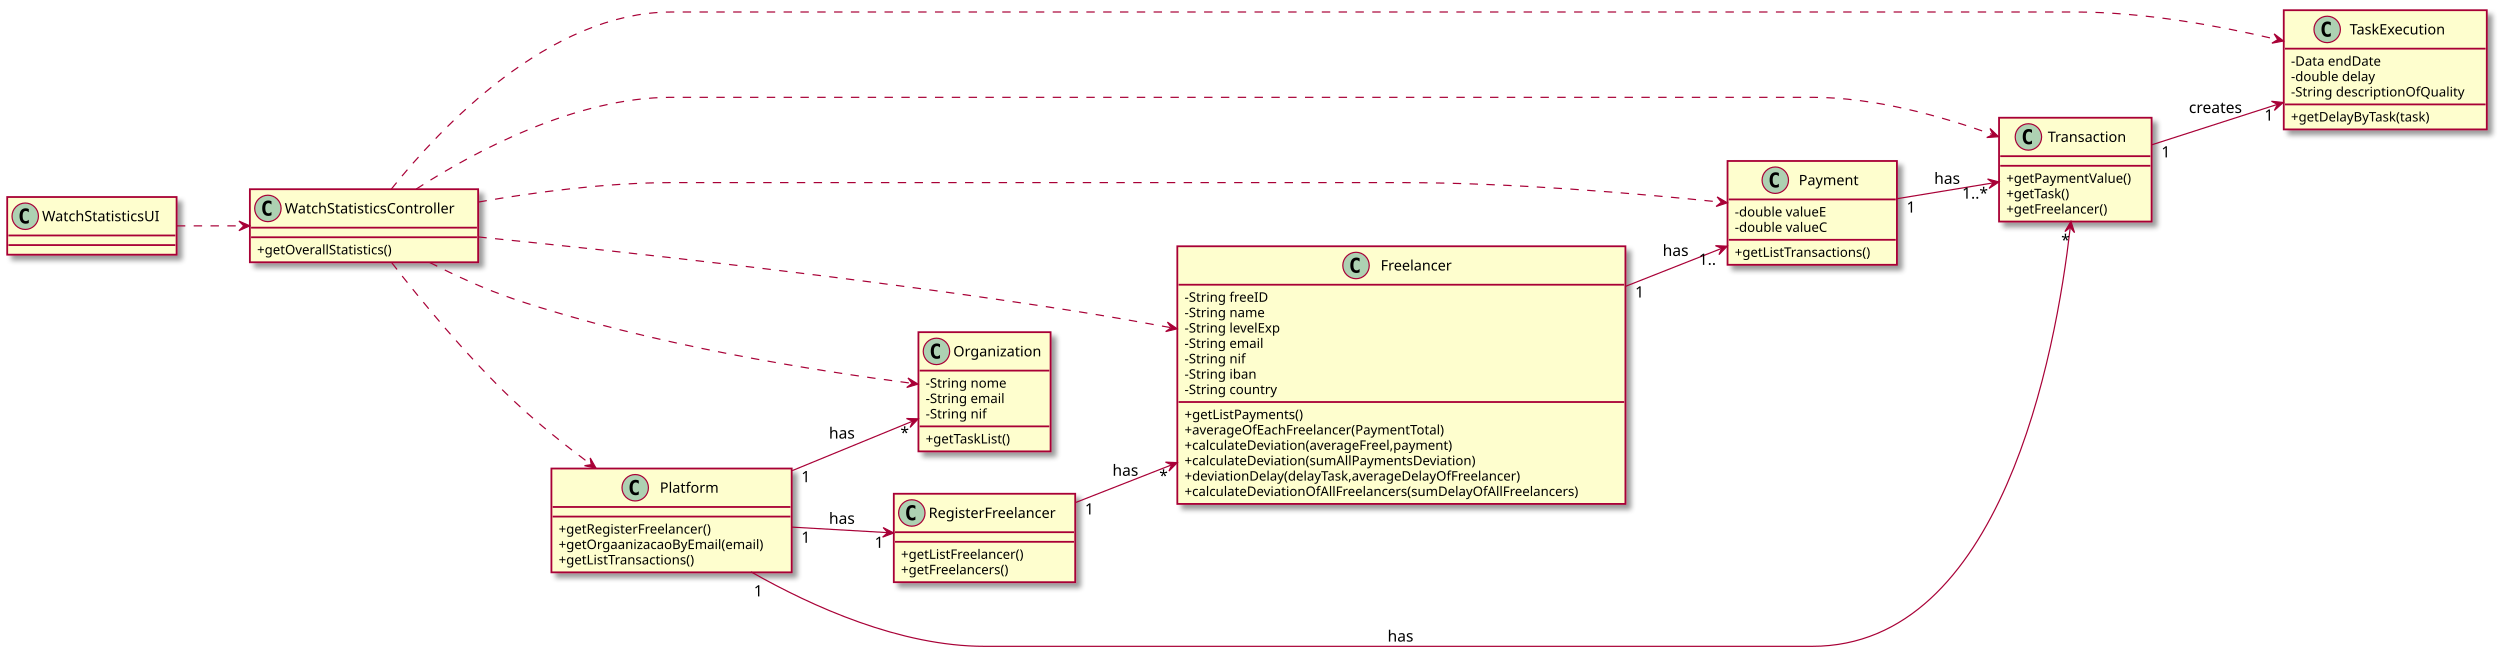
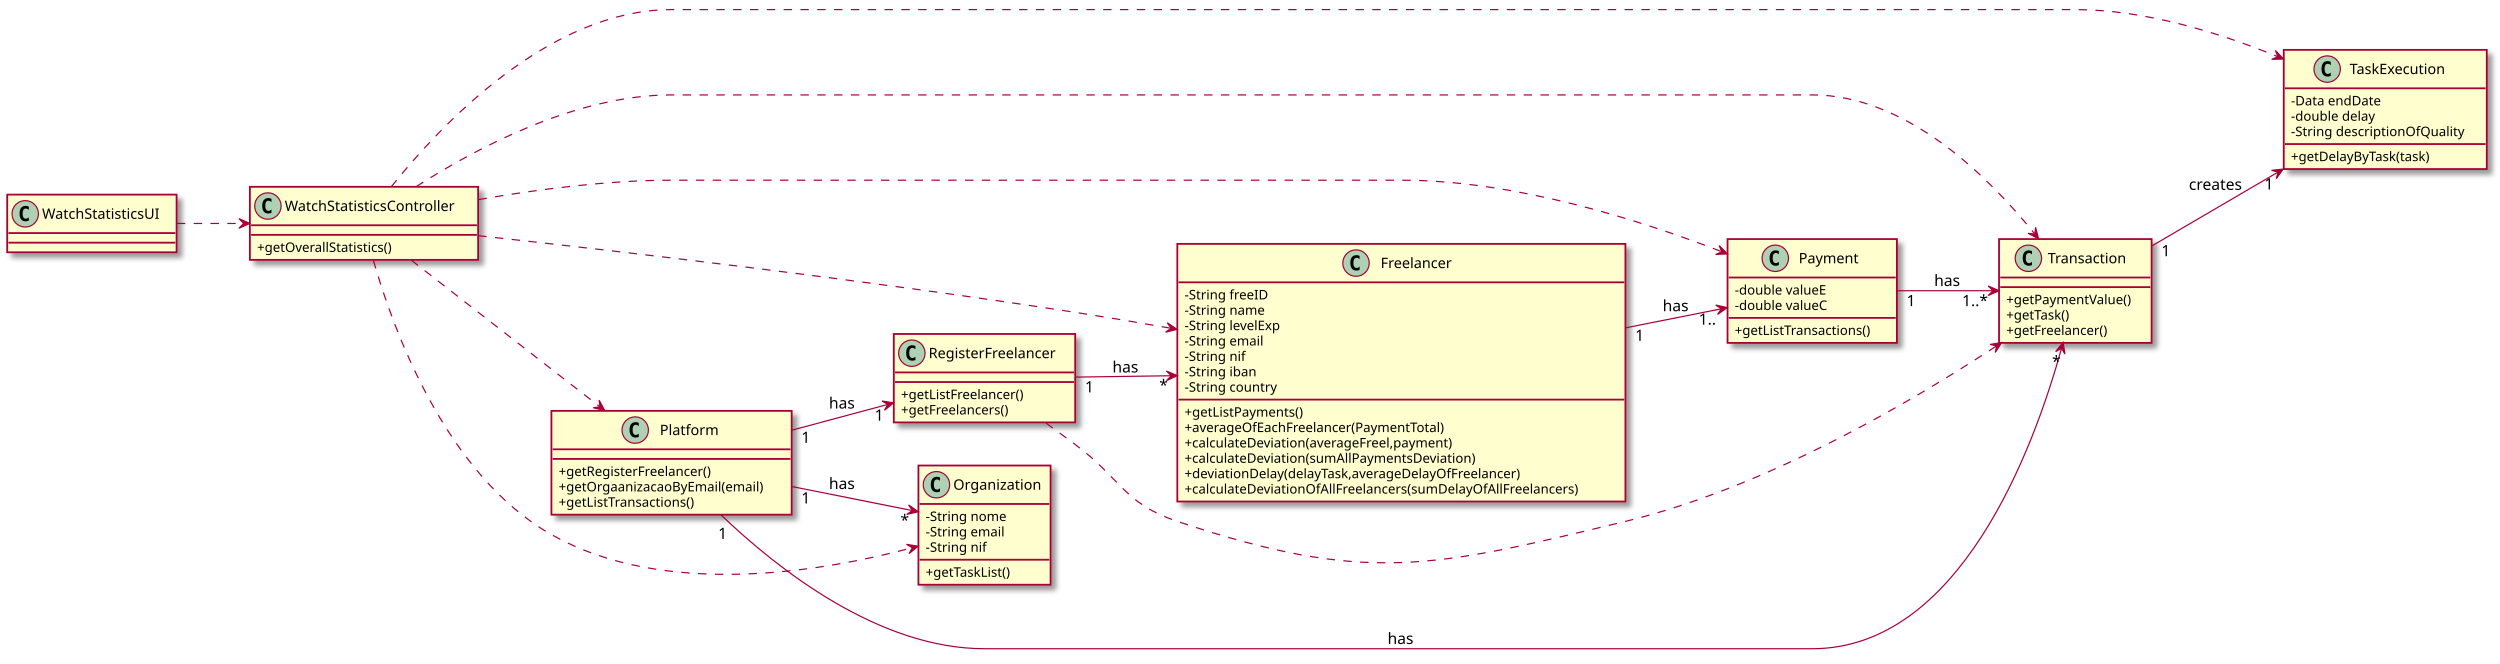
- <svg xmlns="http://www.w3.org/2000/svg" contentScriptType="application/ecmascript" contentStyleType="text/css" height="550px" preserveAspectRatio="none" style="width:2081px;height:550px;" version="1.1" viewBox="0 0 2081 550" width="2081px" zoomAndPan="magnify">
+ <svg xmlns="http://www.w3.org/2000/svg" contentScriptType="application/ecmascript" contentStyleType="text/css" height="552px" preserveAspectRatio="none" style="width:2081px;height:552px;" version="1.1" viewBox="0 0 2081 552" width="2081px" zoomAndPan="magnify">
  <defs>
-     <filter height="300%" id="fywsj1kyq74" width="300%" x="-1" y="-1">
+     <filter height="300%" id="fhm7ncg40ked8" width="300%" x="-1" y="-1">
      <feGaussianBlur result="blurOut" stdDeviation="2.0" />
      <feColorMatrix in="blurOut" result="blurOut2" type="matrix" values="0 0 0 0 0 0 0 0 0 0 0 0 0 0 0 0 0 0 .4 0" />
      <feOffset dx="4.0" dy="4.0" in="blurOut2" result="blurOut3" />
      <feBlend in="SourceGraphic" in2="blurOut3" mode="normal" />
    </filter>
  </defs>
  <g>
-     <rect fill="#FEFECE" filter="url(#fywsj1kyq74)" height="48" id="WatchStatisticsUI" style="stroke: #A80036; stroke-width: 1.5;" width="141" x="6" y="164" />
-     <ellipse cx="21" cy="180" fill="#ADD1B2" rx="11" ry="11" style="stroke: #A80036; stroke-width: 1.0;" />
-     <path d="M23.969,185.641 Q23.391,185.938 22.75,186.086 Q22.109,186.234 21.406,186.234 Q18.906,186.234 17.586,184.586 Q16.266,182.938 16.266,179.812 Q16.266,176.688 17.586,175.031 Q18.906,173.375 21.406,173.375 Q22.109,173.375 22.758,173.531 Q23.406,173.688 23.969,173.984 L23.969,176.703 Q23.344,176.125 22.75,175.852 Q22.156,175.578 21.531,175.578 Q20.188,175.578 19.5,176.648 Q18.812,177.719 18.812,179.812 Q18.812,181.906 19.5,182.977 Q20.188,184.047 21.531,184.047 Q22.156,184.047 22.75,183.773 Q23.344,183.5 23.969,182.922 L23.969,185.641 Z " />
-     <text fill="#000000" font-family="sans-serif" font-size="12" lengthAdjust="spacingAndGlyphs" textLength="109" x="35" y="184.154">WatchStatisticsUI</text>
-     <line style="stroke: #A80036; stroke-width: 1.5;" x1="7" x2="146" y1="196" y2="196" />
-     <line style="stroke: #A80036; stroke-width: 1.5;" x1="7" x2="146" y1="204" y2="204" />
-     <rect fill="#FEFECE" filter="url(#fywsj1kyq74)" height="60.805" id="WatchStatisticsController" style="stroke: #A80036; stroke-width: 1.5;" width="190" x="208" y="157.5" />
-     <ellipse cx="223" cy="173.5" fill="#ADD1B2" rx="11" ry="11" style="stroke: #A80036; stroke-width: 1.0;" />
-     <path d="M225.969,179.141 Q225.391,179.438 224.75,179.586 Q224.109,179.734 223.406,179.734 Q220.906,179.734 219.586,178.086 Q218.266,176.438 218.266,173.312 Q218.266,170.188 219.586,168.531 Q220.906,166.875 223.406,166.875 Q224.109,166.875 224.758,167.031 Q225.406,167.188 225.969,167.484 L225.969,170.203 Q225.344,169.625 224.75,169.352 Q224.156,169.078 223.531,169.078 Q222.188,169.078 221.5,170.148 Q220.812,171.219 220.812,173.312 Q220.812,175.406 221.5,176.477 Q222.188,177.547 223.531,177.547 Q224.156,177.547 224.75,177.273 Q225.344,177 225.969,176.422 L225.969,179.141 Z " />
-     <text fill="#000000" font-family="sans-serif" font-size="12" lengthAdjust="spacingAndGlyphs" textLength="158" x="237" y="177.654">WatchStatisticsController</text>
-     <line style="stroke: #A80036; stroke-width: 1.5;" x1="209" x2="397" y1="189.5" y2="189.5" />
-     <line style="stroke: #A80036; stroke-width: 1.5;" x1="209" x2="397" y1="197.5" y2="197.5" />
-     <text fill="#000000" font-family="sans-serif" font-size="11" lengthAdjust="spacingAndGlyphs" textLength="128" x="214" y="211.71">+getOverallStatistics()</text>
-     <rect fill="#FEFECE" filter="url(#fywsj1kyq74)" height="86.414" id="Platform" style="stroke: #A80036; stroke-width: 1.5;" width="200" x="459" y="390" />
-     <ellipse cx="528.75" cy="406" fill="#ADD1B2" rx="11" ry="11" style="stroke: #A80036; stroke-width: 1.0;" />
-     <path d="M531.719,411.641 Q531.141,411.938 530.5,412.086 Q529.859,412.234 529.156,412.234 Q526.656,412.234 525.336,410.586 Q524.016,408.938 524.016,405.812 Q524.016,402.688 525.336,401.031 Q526.656,399.375 529.156,399.375 Q529.859,399.375 530.508,399.531 Q531.156,399.688 531.719,399.984 L531.719,402.703 Q531.094,402.125 530.5,401.852 Q529.906,401.578 529.281,401.578 Q527.938,401.578 527.25,402.648 Q526.562,403.719 526.562,405.812 Q526.562,407.906 527.25,408.977 Q527.938,410.047 529.281,410.047 Q529.906,410.047 530.5,409.773 Q531.094,409.5 531.719,408.922 L531.719,411.641 Z " />
-     <text fill="#000000" font-family="sans-serif" font-size="12" lengthAdjust="spacingAndGlyphs" textLength="52" x="549.25" y="410.154">Platform</text>
-     <line style="stroke: #A80036; stroke-width: 1.5;" x1="460" x2="658" y1="422" y2="422" />
-     <line style="stroke: #A80036; stroke-width: 1.5;" x1="460" x2="658" y1="430" y2="430" />
-     <text fill="#000000" font-family="sans-serif" font-size="11" lengthAdjust="spacingAndGlyphs" textLength="142" x="465" y="444.21">+getRegisterFreelancer()</text>
-     <text fill="#000000" font-family="sans-serif" font-size="11" lengthAdjust="spacingAndGlyphs" textLength="188" x="465" y="457.015">+getOrgaanizacaoByEmail(email)</text>
-     <text fill="#000000" font-family="sans-serif" font-size="11" lengthAdjust="spacingAndGlyphs" textLength="129" x="465" y="469.82">+getListTransactions()</text>
-     <rect fill="#FEFECE" filter="url(#fywsj1kyq74)" height="73.609" id="RegisterFreelancer" style="stroke: #A80036; stroke-width: 1.5;" width="151" x="744" y="411" />
-     <ellipse cx="759" cy="427" fill="#ADD1B2" rx="11" ry="11" style="stroke: #A80036; stroke-width: 1.0;" />
-     <path d="M761.969,432.641 Q761.391,432.938 760.75,433.086 Q760.109,433.234 759.406,433.234 Q756.906,433.234 755.586,431.586 Q754.266,429.938 754.266,426.812 Q754.266,423.688 755.586,422.031 Q756.906,420.375 759.406,420.375 Q760.109,420.375 760.758,420.531 Q761.406,420.688 761.969,420.984 L761.969,423.703 Q761.344,423.125 760.75,422.852 Q760.156,422.578 759.531,422.578 Q758.188,422.578 757.5,423.648 Q756.812,424.719 756.812,426.812 Q756.812,428.906 757.5,429.977 Q758.188,431.047 759.531,431.047 Q760.156,431.047 760.75,430.773 Q761.344,430.5 761.969,429.922 L761.969,432.641 Z " />
-     <text fill="#000000" font-family="sans-serif" font-size="12" lengthAdjust="spacingAndGlyphs" textLength="119" x="773" y="431.154">RegisterFreelancer</text>
-     <line style="stroke: #A80036; stroke-width: 1.5;" x1="745" x2="894" y1="443" y2="443" />
-     <line style="stroke: #A80036; stroke-width: 1.5;" x1="745" x2="894" y1="451" y2="451" />
-     <text fill="#000000" font-family="sans-serif" font-size="11" lengthAdjust="spacingAndGlyphs" textLength="115" x="750" y="465.21">+getListFreelancer()</text>
-     <text fill="#000000" font-family="sans-serif" font-size="11" lengthAdjust="spacingAndGlyphs" textLength="102" x="750" y="478.015">+getFreelancers()</text>
-     <rect fill="#FEFECE" filter="url(#fywsj1kyq74)" height="86.414" id="Payment" style="stroke: #A80036; stroke-width: 1.5;" width="141" x="1438" y="134" />
-     <ellipse cx="1477.75" cy="150" fill="#ADD1B2" rx="11" ry="11" style="stroke: #A80036; stroke-width: 1.0;" />
-     <path d="M1480.719,155.641 Q1480.141,155.938 1479.5,156.086 Q1478.859,156.234 1478.156,156.234 Q1475.656,156.234 1474.336,154.586 Q1473.016,152.938 1473.016,149.812 Q1473.016,146.688 1474.336,145.031 Q1475.656,143.375 1478.156,143.375 Q1478.859,143.375 1479.508,143.531 Q1480.156,143.688 1480.719,143.984 L1480.719,146.703 Q1480.094,146.125 1479.5,145.852 Q1478.906,145.578 1478.281,145.578 Q1476.938,145.578 1476.25,146.648 Q1475.562,147.719 1475.562,149.812 Q1475.562,151.906 1476.25,152.977 Q1476.938,154.047 1478.281,154.047 Q1478.906,154.047 1479.5,153.773 Q1480.094,153.5 1480.719,152.922 L1480.719,155.641 Z " />
-     <text fill="#000000" font-family="sans-serif" font-size="12" lengthAdjust="spacingAndGlyphs" textLength="54" x="1497.25" y="154.154">Payment</text>
-     <line style="stroke: #A80036; stroke-width: 1.5;" x1="1439" x2="1578" y1="166" y2="166" />
-     <text fill="#000000" font-family="sans-serif" font-size="11" lengthAdjust="spacingAndGlyphs" textLength="83" x="1444" y="180.21">-double valueE</text>
-     <text fill="#000000" font-family="sans-serif" font-size="11" lengthAdjust="spacingAndGlyphs" textLength="84" x="1444" y="193.015">-double valueC</text>
-     <line style="stroke: #A80036; stroke-width: 1.5;" x1="1439" x2="1578" y1="199.609" y2="199.609" />
-     <text fill="#000000" font-family="sans-serif" font-size="11" lengthAdjust="spacingAndGlyphs" textLength="129" x="1444" y="213.82">+getListTransactions()</text>
-     <rect fill="#FEFECE" filter="url(#fywsj1kyq74)" height="214.461" id="Freelancer" style="stroke: #A80036; stroke-width: 1.5;" width="373" x="980" y="205" />
-     <ellipse cx="1128.75" cy="221" fill="#ADD1B2" rx="11" ry="11" style="stroke: #A80036; stroke-width: 1.0;" />
-     <path d="M1131.719,226.641 Q1131.141,226.938 1130.5,227.086 Q1129.859,227.234 1129.156,227.234 Q1126.656,227.234 1125.336,225.586 Q1124.016,223.938 1124.016,220.812 Q1124.016,217.688 1125.336,216.031 Q1126.656,214.375 1129.156,214.375 Q1129.859,214.375 1130.508,214.531 Q1131.156,214.688 1131.719,214.984 L1131.719,217.703 Q1131.094,217.125 1130.5,216.852 Q1129.906,216.578 1129.281,216.578 Q1127.938,216.578 1127.25,217.648 Q1126.562,218.719 1126.562,220.812 Q1126.562,222.906 1127.25,223.977 Q1127.938,225.047 1129.281,225.047 Q1129.906,225.047 1130.5,224.773 Q1131.094,224.5 1131.719,223.922 L1131.719,226.641 Z " />
-     <text fill="#000000" font-family="sans-serif" font-size="12" lengthAdjust="spacingAndGlyphs" textLength="67" x="1149.25" y="225.154">Freelancer</text>
-     <line style="stroke: #A80036; stroke-width: 1.5;" x1="981" x2="1352" y1="237" y2="237" />
-     <text fill="#000000" font-family="sans-serif" font-size="11" lengthAdjust="spacingAndGlyphs" textLength="76" x="986" y="251.21">-String freeID</text>
-     <text fill="#000000" font-family="sans-serif" font-size="11" lengthAdjust="spacingAndGlyphs" textLength="74" x="986" y="264.015">-String name</text>
-     <text fill="#000000" font-family="sans-serif" font-size="11" lengthAdjust="spacingAndGlyphs" textLength="88" x="986" y="276.82">-String levelExp</text>
-     <text fill="#000000" font-family="sans-serif" font-size="11" lengthAdjust="spacingAndGlyphs" textLength="73" x="986" y="289.625">-String email</text>
-     <text fill="#000000" font-family="sans-serif" font-size="11" lengthAdjust="spacingAndGlyphs" textLength="56" x="986" y="302.429">-String nif</text>
-     <text fill="#000000" font-family="sans-serif" font-size="11" lengthAdjust="spacingAndGlyphs" textLength="66" x="986" y="315.234">-String iban</text>
-     <text fill="#000000" font-family="sans-serif" font-size="11" lengthAdjust="spacingAndGlyphs" textLength="84" x="986" y="328.039">-String country</text>
-     <line style="stroke: #A80036; stroke-width: 1.5;" x1="981" x2="1352" y1="334.633" y2="334.633" />
-     <text fill="#000000" font-family="sans-serif" font-size="11" lengthAdjust="spacingAndGlyphs" textLength="111" x="986" y="348.843">+getListPayments()</text>
-     <text fill="#000000" font-family="sans-serif" font-size="11" lengthAdjust="spacingAndGlyphs" textLength="240" x="986" y="361.648">+averageOfEachFreelancer(PaymentTotal)</text>
-     <text fill="#000000" font-family="sans-serif" font-size="11" lengthAdjust="spacingAndGlyphs" textLength="246" x="986" y="374.453">+calculateDeviation(averageFreel,payment)</text>
-     <text fill="#000000" font-family="sans-serif" font-size="11" lengthAdjust="spacingAndGlyphs" textLength="265" x="986" y="387.257">+calculateDeviation(sumAllPaymentsDeviation)</text>
-     <text fill="#000000" font-family="sans-serif" font-size="11" lengthAdjust="spacingAndGlyphs" textLength="310" x="986" y="400.062">+deviationDelay(delayTask,averageDelayOfFreelancer)</text>
-     <text fill="#000000" font-family="sans-serif" font-size="11" lengthAdjust="spacingAndGlyphs" textLength="361" x="986" y="412.867">+calculateDeviationOfAllFreelancers(sumDelayOfAllFreelancers)</text>
-     <rect fill="#FEFECE" filter="url(#fywsj1kyq74)" height="99.219" id="TaskExecution" style="stroke: #A80036; stroke-width: 1.5;" width="169" x="1901" y="8.5" />
-     <ellipse cx="1937.15" cy="24.5" fill="#ADD1B2" rx="11" ry="11" style="stroke: #A80036; stroke-width: 1.0;" />
-     <path d="M1940.119,30.141 Q1939.541,30.438 1938.9,30.586 Q1938.259,30.734 1937.556,30.734 Q1935.056,30.734 1933.736,29.086 Q1932.416,27.438 1932.416,24.312 Q1932.416,21.188 1933.736,19.531 Q1935.056,17.875 1937.556,17.875 Q1938.259,17.875 1938.908,18.031 Q1939.556,18.188 1940.119,18.484 L1940.119,21.203 Q1939.494,20.625 1938.9,20.352 Q1938.306,20.078 1937.681,20.078 Q1936.338,20.078 1935.65,21.148 Q1934.963,22.219 1934.963,24.312 Q1934.963,26.406 1935.65,27.477 Q1936.338,28.547 1937.681,28.547 Q1938.306,28.547 1938.9,28.273 Q1939.494,28 1940.119,27.422 L1940.119,30.141 Z " />
-     <text fill="#000000" font-family="sans-serif" font-size="12" lengthAdjust="spacingAndGlyphs" textLength="90" x="1955.85" y="28.654">TaskExecution</text>
-     <line style="stroke: #A80036; stroke-width: 1.5;" x1="1902" x2="2069" y1="40.5" y2="40.5" />
-     <text fill="#000000" font-family="sans-serif" font-size="11" lengthAdjust="spacingAndGlyphs" textLength="81" x="1907" y="54.71">-Data endDate</text>
-     <text fill="#000000" font-family="sans-serif" font-size="11" lengthAdjust="spacingAndGlyphs" textLength="76" x="1907" y="67.515">-double delay</text>
-     <text fill="#000000" font-family="sans-serif" font-size="11" lengthAdjust="spacingAndGlyphs" textLength="157" x="1907" y="80.32">-String descriptionOfQuality</text>
-     <line style="stroke: #A80036; stroke-width: 1.5;" x1="1902" x2="2069" y1="86.914" y2="86.914" />
-     <text fill="#000000" font-family="sans-serif" font-size="11" lengthAdjust="spacingAndGlyphs" textLength="131" x="1907" y="101.124">+getDelayByTask(task)</text>
-     <rect fill="#FEFECE" filter="url(#fywsj1kyq74)" height="86.414" id="Transaction" style="stroke: #A80036; stroke-width: 1.5;" width="127" x="1664" y="98" />
-     <ellipse cx="1688.45" cy="114" fill="#ADD1B2" rx="11" ry="11" style="stroke: #A80036; stroke-width: 1.0;" />
-     <path d="M1691.419,119.641 Q1690.841,119.938 1690.2,120.086 Q1689.559,120.234 1688.856,120.234 Q1686.356,120.234 1685.036,118.586 Q1683.716,116.938 1683.716,113.812 Q1683.716,110.688 1685.036,109.031 Q1686.356,107.375 1688.856,107.375 Q1689.559,107.375 1690.208,107.531 Q1690.856,107.688 1691.419,107.984 L1691.419,110.703 Q1690.794,110.125 1690.2,109.852 Q1689.606,109.578 1688.981,109.578 Q1687.638,109.578 1686.95,110.648 Q1686.263,111.719 1686.263,113.812 Q1686.263,115.906 1686.95,116.977 Q1687.638,118.047 1688.981,118.047 Q1689.606,118.047 1690.2,117.773 Q1690.794,117.5 1691.419,116.922 L1691.419,119.641 Z " />
-     <text fill="#000000" font-family="sans-serif" font-size="12" lengthAdjust="spacingAndGlyphs" textLength="74" x="1704.55" y="118.154">Transaction</text>
-     <line style="stroke: #A80036; stroke-width: 1.5;" x1="1665" x2="1790" y1="130" y2="130" />
-     <line style="stroke: #A80036; stroke-width: 1.5;" x1="1665" x2="1790" y1="138" y2="138" />
-     <text fill="#000000" font-family="sans-serif" font-size="11" lengthAdjust="spacingAndGlyphs" textLength="115" x="1670" y="152.21">+getPaymentValue()</text>
-     <text fill="#000000" font-family="sans-serif" font-size="11" lengthAdjust="spacingAndGlyphs" textLength="62" x="1670" y="165.015">+getTask()</text>
-     <text fill="#000000" font-family="sans-serif" font-size="11" lengthAdjust="spacingAndGlyphs" textLength="95" x="1670" y="177.82">+getFreelancer()</text>
-     <rect fill="#FEFECE" filter="url(#fywsj1kyq74)" height="99.219" id="Organization" style="stroke: #A80036; stroke-width: 1.5;" width="110" x="764.5" y="276.5" />
-     <ellipse cx="779.5" cy="292.5" fill="#ADD1B2" rx="11" ry="11" style="stroke: #A80036; stroke-width: 1.0;" />
-     <path d="M782.469,298.141 Q781.891,298.438 781.25,298.586 Q780.609,298.734 779.906,298.734 Q777.406,298.734 776.086,297.086 Q774.766,295.438 774.766,292.312 Q774.766,289.188 776.086,287.531 Q777.406,285.875 779.906,285.875 Q780.609,285.875 781.258,286.031 Q781.906,286.188 782.469,286.484 L782.469,289.203 Q781.844,288.625 781.25,288.352 Q780.656,288.078 780.031,288.078 Q778.688,288.078 778,289.148 Q777.312,290.219 777.312,292.312 Q777.312,294.406 778,295.477 Q778.688,296.547 780.031,296.547 Q780.656,296.547 781.25,296.273 Q781.844,296 782.469,295.422 L782.469,298.141 Z " />
-     <text fill="#000000" font-family="sans-serif" font-size="12" lengthAdjust="spacingAndGlyphs" textLength="78" x="793.5" y="296.654">Organization</text>
-     <line style="stroke: #A80036; stroke-width: 1.5;" x1="765.5" x2="873.5" y1="308.5" y2="308.5" />
-     <text fill="#000000" font-family="sans-serif" font-size="11" lengthAdjust="spacingAndGlyphs" textLength="74" x="770.5" y="322.71">-String nome</text>
-     <text fill="#000000" font-family="sans-serif" font-size="11" lengthAdjust="spacingAndGlyphs" textLength="73" x="770.5" y="335.515">-String email</text>
-     <text fill="#000000" font-family="sans-serif" font-size="11" lengthAdjust="spacingAndGlyphs" textLength="56" x="770.5" y="348.32">-String nif</text>
-     <line style="stroke: #A80036; stroke-width: 1.5;" x1="765.5" x2="873.5" y1="354.914" y2="354.914" />
-     <text fill="#000000" font-family="sans-serif" font-size="11" lengthAdjust="spacingAndGlyphs" textLength="82" x="770.5" y="369.125">+getTaskList()</text>
-     <path d="M147.234,188 C164.794,188 183.949,188 202.63,188 " fill="none" id="WatchStatisticsUI-&gt;WatchStatisticsController" style="stroke: #A80036; stroke-width: 1.0; stroke-dasharray: 7.0,7.0;" />
-     <polygon fill="#A80036" points="207.885,188,198.885,184,202.885,188,198.885,192,207.885,188" style="stroke: #A80036; stroke-width: 1.0;" />
-     <path d="M326.147,218.761 C350.009,249.53 389.116,297.415 428,334 C447.659,352.497 470.697,370.854 491.925,386.645 " fill="none" id="WatchStatisticsController-&gt;Platform" style="stroke: #A80036; stroke-width: 1.0; stroke-dasharray: 7.0,7.0;" />
-     <polygon fill="#A80036" points="496.145,389.769,491.29,381.199,492.126,386.794,486.531,387.629,496.145,389.769" style="stroke: #A80036; stroke-width: 1.0;" />
-     <path d="M398.288,168.157 C446.271,159.812 505.478,152 559,152 C559,152 559,152 1166.5,152 C1258.175,152 1363.305,161.046 1432.533,168.255 " fill="none" id="WatchStatisticsController-&gt;Payment" style="stroke: #A80036; stroke-width: 1.0; stroke-dasharray: 7.0,7.0;" />
-     <polygon fill="#A80036" points="1437.87,168.814,1429.336,163.897,1432.897,168.293,1428.502,171.854,1437.87,168.814" style="stroke: #A80036; stroke-width: 1.0;" />
-     <path d="M346.47,157.338 C395.641,125.72 479.278,81 559,81 C559,81 559,81 1508.5,81 C1560.124,81 1616.239,96.7 1658.741,112.038 " fill="none" id="WatchStatisticsController-&gt;Transaction" style="stroke: #A80036; stroke-width: 1.0; stroke-dasharray: 7.0,7.0;" />
-     <polygon fill="#A80036" points="1663.593,113.809,1656.51,106.966,1658.896,112.095,1653.767,114.481,1663.593,113.809" style="stroke: #A80036; stroke-width: 1.0;" />
-     <path d="M398.137,197.236 C515.344,209.115 720.398,231.525 895,259 C920.904,263.076 948.109,267.824 974.881,272.773 " fill="none" id="WatchStatisticsController-&gt;Freelancer" style="stroke: #A80036; stroke-width: 1.0; stroke-dasharray: 7.0,7.0;" />
-     <polygon fill="#A80036" points="979.875,273.699,971.755,268.125,974.958,272.787,970.296,275.99,979.875,273.699" style="stroke: #A80036; stroke-width: 1.0;" />
-     <path d="M325.726,157.401 C366.392,106.508 456.961,10 559,10 C559,10 559,10 1727.5,10 C1784.101,10 1846.526,21.304 1895.793,32.941 " fill="none" id="WatchStatisticsController-&gt;TaskExecution" style="stroke: #A80036; stroke-width: 1.0; stroke-dasharray: 7.0,7.0;" />
-     <polygon fill="#A80036" points="1900.822,34.141,1892.996,28.161,1895.959,32.98,1891.14,35.943,1900.822,34.141" style="stroke: #A80036; stroke-width: 1.0;" />
-     <path d="M357.695,218.519 C379.101,229.435 404.194,241.002 428,249 C541.89,287.261 681.162,309.022 759.146,319.078 " fill="none" id="WatchStatisticsController-&gt;Organization" style="stroke: #A80036; stroke-width: 1.0; stroke-dasharray: 7.0,7.0;" />
-     <polygon fill="#A80036" points="764.193,319.724,755.773,314.614,759.234,319.089,754.758,322.55,764.193,319.724" style="stroke: #A80036; stroke-width: 1.0;" />
-     <path d="M659.343,438.778 C685.57,440.288 713.507,441.897 738.582,443.341 " fill="none" id="Platform-&gt;RegisterFreelancer" style="stroke: #A80036; stroke-width: 1.0;" />
-     <polygon fill="#A80036" points="743.888,443.646,735.133,439.135,738.896,443.358,734.672,447.122,743.888,443.646" style="stroke: #A80036; stroke-width: 1.0;" />
-     <text fill="#000000" font-family="sans-serif" font-size="13" lengthAdjust="spacingAndGlyphs" textLength="23" x="690" y="436.067">has</text>
-     <text fill="#000000" font-family="sans-serif" font-size="13" lengthAdjust="spacingAndGlyphs" textLength="8" x="667.006" y="451.81">1</text>
-     <text fill="#000000" font-family="sans-serif" font-size="13" lengthAdjust="spacingAndGlyphs" textLength="8" x="728.051" y="456.048">1</text>
-     <path d="M659.343,391.784 C693.22,377.869 729.949,362.783 759.679,350.572 " fill="none" id="Platform-&gt;Organization" style="stroke: #A80036; stroke-width: 1.0;" />
-     <polygon fill="#A80036" points="764.388,348.637,754.543,348.357,759.763,350.537,757.583,355.757,764.388,348.637" style="stroke: #A80036; stroke-width: 1.0;" />
-     <text fill="#000000" font-family="sans-serif" font-size="13" lengthAdjust="spacingAndGlyphs" textLength="23" x="690" y="365.067">has</text>
-     <text fill="#000000" font-family="sans-serif" font-size="13" lengthAdjust="spacingAndGlyphs" textLength="8" x="667.006" y="401.365">1</text>
-     <text fill="#000000" font-family="sans-serif" font-size="13" lengthAdjust="spacingAndGlyphs" textLength="7" x="749.513" y="364.748">*</text>
-     <path d="M625.168,476.01 C676.148,505.008 749.528,538 819.5,538 C819.5,538 819.5,538 1508.5,538 C1666.026,538 1711.097,295.396 1723.268,189.487 " fill="none" id="Platform-&gt;Transaction" style="stroke: #A80036; stroke-width: 1.0;" />
-     <polygon fill="#A80036" points="1723.857,184.242,1718.878,192.739,1723.299,189.21,1726.828,193.632,1723.857,184.242" style="stroke: #A80036; stroke-width: 1.0;" />
-     <text fill="#000000" font-family="sans-serif" font-size="13" lengthAdjust="spacingAndGlyphs" textLength="23" x="1155" y="534.067">has</text>
-     <text fill="#000000" font-family="sans-serif" font-size="13" lengthAdjust="spacingAndGlyphs" textLength="8" x="627.465" y="496.42">1</text>
-     <text fill="#000000" font-family="sans-serif" font-size="13" lengthAdjust="spacingAndGlyphs" textLength="7" x="1715.719" y="204.373">*</text>
-     <path d="M895.222,418.322 C919.163,408.939 946.792,398.111 975.062,387.03 " fill="none" id="RegisterFreelancer-&gt;Freelancer" style="stroke: #A80036; stroke-width: 1.0;" />
-     <polygon fill="#A80036" points="979.975,385.105,970.136,384.665,975.32,386.93,973.055,392.113,979.975,385.105" style="stroke: #A80036; stroke-width: 1.0;" />
-     <text fill="#000000" font-family="sans-serif" font-size="13" lengthAdjust="spacingAndGlyphs" textLength="23" x="926" y="396.067">has</text>
-     <text fill="#000000" font-family="sans-serif" font-size="13" lengthAdjust="spacingAndGlyphs" textLength="8" x="903.069" y="428.232">1</text>
-     <text fill="#000000" font-family="sans-serif" font-size="13" lengthAdjust="spacingAndGlyphs" textLength="7" x="964.958" y="400.565">*</text>
-     <path d="M1353.011,238.377 C1381.293,227.213 1409.004,216.275 1433.016,206.796 " fill="none" id="Freelancer-&gt;Payment" style="stroke: #A80036; stroke-width: 1.0;" />
-     <polygon fill="#A80036" points="1437.768,204.921,1427.928,204.505,1433.117,206.756,1430.865,211.946,1437.768,204.921" style="stroke: #A80036; stroke-width: 1.0;" />
-     <text fill="#000000" font-family="sans-serif" font-size="13" lengthAdjust="spacingAndGlyphs" textLength="23" x="1384" y="213.067">has</text>
-     <text fill="#000000" font-family="sans-serif" font-size="13" lengthAdjust="spacingAndGlyphs" textLength="8" x="1361.049" y="247.648">1</text>
-     <text fill="#000000" font-family="sans-serif" font-size="13" lengthAdjust="spacingAndGlyphs" textLength="16" x="1414.018" y="220.46">1..</text>
-     <path d="M1579.301,165.362 C1604.841,161.163 1633.605,156.435 1658.95,152.268 " fill="none" id="Payment-&gt;Transaction" style="stroke: #A80036; stroke-width: 1.0;" />
-     <polygon fill="#A80036" points="1663.971,151.443,1654.441,148.956,1659.037,152.254,1655.739,156.85,1663.971,151.443" style="stroke: #A80036; stroke-width: 1.0;" />
-     <text fill="#000000" font-family="sans-serif" font-size="13" lengthAdjust="spacingAndGlyphs" textLength="23" x="1610" y="153.067">has</text>
-     <text fill="#000000" font-family="sans-serif" font-size="13" lengthAdjust="spacingAndGlyphs" textLength="8" x="1587.014" y="176.987">1</text>
-     <text fill="#000000" font-family="sans-serif" font-size="13" lengthAdjust="spacingAndGlyphs" textLength="23" x="1633.234" y="165.346">1..*</text>
-     <path d="M1791.275,120.483 C1822.707,110.371 1861.15,98.004 1895.515,86.948 " fill="none" id="Transaction-&gt;TaskExecution" style="stroke: #A80036; stroke-width: 1.0;" />
-     <polygon fill="#A80036" points="1900.555,85.327,1890.762,84.276,1895.795,86.859,1893.213,91.892,1900.555,85.327" style="stroke: #A80036; stroke-width: 1.0;" />
-     <text fill="#000000" font-family="sans-serif" font-size="13" lengthAdjust="spacingAndGlyphs" textLength="48" x="1822" y="94.067">creates</text>
-     <text fill="#000000" font-family="sans-serif" font-size="13" lengthAdjust="spacingAndGlyphs" textLength="8" x="1799.112" y="131.029">1</text>
-     <text fill="#000000" font-family="sans-serif" font-size="13" lengthAdjust="spacingAndGlyphs" textLength="8" x="1884.911" y="100.383">1</text>
+     <rect fill="#FEFECE" filter="url(#fhm7ncg40ked8)" height="48" id="WatchStatisticsUI" style="stroke: #A80036; stroke-width: 1.5;" width="141" x="6" y="162" />
+     <ellipse cx="21" cy="178" fill="#ADD1B2" rx="11" ry="11" style="stroke: #A80036; stroke-width: 1.0;" />
+     <path d="M23.969,183.641 Q23.391,183.938 22.75,184.086 Q22.109,184.234 21.406,184.234 Q18.906,184.234 17.586,182.586 Q16.266,180.938 16.266,177.812 Q16.266,174.688 17.586,173.031 Q18.906,171.375 21.406,171.375 Q22.109,171.375 22.758,171.531 Q23.406,171.688 23.969,171.984 L23.969,174.703 Q23.344,174.125 22.75,173.852 Q22.156,173.578 21.531,173.578 Q20.188,173.578 19.5,174.648 Q18.812,175.719 18.812,177.812 Q18.812,179.906 19.5,180.977 Q20.188,182.047 21.531,182.047 Q22.156,182.047 22.75,181.773 Q23.344,181.5 23.969,180.922 L23.969,183.641 Z " />
+     <text fill="#000000" font-family="sans-serif" font-size="12" lengthAdjust="spacingAndGlyphs" textLength="109" x="35" y="182.154">WatchStatisticsUI</text>
+     <line style="stroke: #A80036; stroke-width: 1.5;" x1="7" x2="146" y1="194" y2="194" />
+     <line style="stroke: #A80036; stroke-width: 1.5;" x1="7" x2="146" y1="202" y2="202" />
+     <rect fill="#FEFECE" filter="url(#fhm7ncg40ked8)" height="60.805" id="WatchStatisticsController" style="stroke: #A80036; stroke-width: 1.5;" width="190" x="208" y="155.5" />
+     <ellipse cx="223" cy="171.5" fill="#ADD1B2" rx="11" ry="11" style="stroke: #A80036; stroke-width: 1.0;" />
+     <path d="M225.969,177.141 Q225.391,177.438 224.75,177.586 Q224.109,177.734 223.406,177.734 Q220.906,177.734 219.586,176.086 Q218.266,174.438 218.266,171.312 Q218.266,168.188 219.586,166.531 Q220.906,164.875 223.406,164.875 Q224.109,164.875 224.758,165.031 Q225.406,165.188 225.969,165.484 L225.969,168.203 Q225.344,167.625 224.75,167.352 Q224.156,167.078 223.531,167.078 Q222.188,167.078 221.5,168.148 Q220.812,169.219 220.812,171.312 Q220.812,173.406 221.5,174.477 Q222.188,175.547 223.531,175.547 Q224.156,175.547 224.75,175.273 Q225.344,175 225.969,174.422 L225.969,177.141 Z " />
+     <text fill="#000000" font-family="sans-serif" font-size="12" lengthAdjust="spacingAndGlyphs" textLength="158" x="237" y="175.654">WatchStatisticsController</text>
+     <line style="stroke: #A80036; stroke-width: 1.5;" x1="209" x2="397" y1="187.5" y2="187.5" />
+     <line style="stroke: #A80036; stroke-width: 1.5;" x1="209" x2="397" y1="195.5" y2="195.5" />
+     <text fill="#000000" font-family="sans-serif" font-size="11" lengthAdjust="spacingAndGlyphs" textLength="128" x="214" y="209.71">+getOverallStatistics()</text>
+     <rect fill="#FEFECE" filter="url(#fhm7ncg40ked8)" height="86.414" id="Platform" style="stroke: #A80036; stroke-width: 1.5;" width="200" x="459" y="342" />
+     <ellipse cx="528.75" cy="358" fill="#ADD1B2" rx="11" ry="11" style="stroke: #A80036; stroke-width: 1.0;" />
+     <path d="M531.719,363.641 Q531.141,363.938 530.5,364.086 Q529.859,364.234 529.156,364.234 Q526.656,364.234 525.336,362.586 Q524.016,360.938 524.016,357.812 Q524.016,354.688 525.336,353.031 Q526.656,351.375 529.156,351.375 Q529.859,351.375 530.508,351.531 Q531.156,351.688 531.719,351.984 L531.719,354.703 Q531.094,354.125 530.5,353.852 Q529.906,353.578 529.281,353.578 Q527.938,353.578 527.25,354.648 Q526.562,355.719 526.562,357.812 Q526.562,359.906 527.25,360.977 Q527.938,362.047 529.281,362.047 Q529.906,362.047 530.5,361.773 Q531.094,361.5 531.719,360.922 L531.719,363.641 Z " />
+     <text fill="#000000" font-family="sans-serif" font-size="12" lengthAdjust="spacingAndGlyphs" textLength="52" x="549.25" y="362.154">Platform</text>
+     <line style="stroke: #A80036; stroke-width: 1.5;" x1="460" x2="658" y1="374" y2="374" />
+     <line style="stroke: #A80036; stroke-width: 1.5;" x1="460" x2="658" y1="382" y2="382" />
+     <text fill="#000000" font-family="sans-serif" font-size="11" lengthAdjust="spacingAndGlyphs" textLength="142" x="465" y="396.21">+getRegisterFreelancer()</text>
+     <text fill="#000000" font-family="sans-serif" font-size="11" lengthAdjust="spacingAndGlyphs" textLength="188" x="465" y="409.015">+getOrgaanizacaoByEmail(email)</text>
+     <text fill="#000000" font-family="sans-serif" font-size="11" lengthAdjust="spacingAndGlyphs" textLength="129" x="465" y="421.82">+getListTransactions()</text>
+     <rect fill="#FEFECE" filter="url(#fhm7ncg40ked8)" height="73.609" id="RegisterFreelancer" style="stroke: #A80036; stroke-width: 1.5;" width="151" x="744" y="278" />
+     <ellipse cx="759" cy="294" fill="#ADD1B2" rx="11" ry="11" style="stroke: #A80036; stroke-width: 1.0;" />
+     <path d="M761.969,299.641 Q761.391,299.938 760.75,300.086 Q760.109,300.234 759.406,300.234 Q756.906,300.234 755.586,298.586 Q754.266,296.938 754.266,293.812 Q754.266,290.688 755.586,289.031 Q756.906,287.375 759.406,287.375 Q760.109,287.375 760.758,287.531 Q761.406,287.688 761.969,287.984 L761.969,290.703 Q761.344,290.125 760.75,289.852 Q760.156,289.578 759.531,289.578 Q758.188,289.578 757.5,290.648 Q756.812,291.719 756.812,293.812 Q756.812,295.906 757.5,296.977 Q758.188,298.047 759.531,298.047 Q760.156,298.047 760.75,297.773 Q761.344,297.5 761.969,296.922 L761.969,299.641 Z " />
+     <text fill="#000000" font-family="sans-serif" font-size="12" lengthAdjust="spacingAndGlyphs" textLength="119" x="773" y="298.154">RegisterFreelancer</text>
+     <line style="stroke: #A80036; stroke-width: 1.5;" x1="745" x2="894" y1="310" y2="310" />
+     <line style="stroke: #A80036; stroke-width: 1.5;" x1="745" x2="894" y1="318" y2="318" />
+     <text fill="#000000" font-family="sans-serif" font-size="11" lengthAdjust="spacingAndGlyphs" textLength="115" x="750" y="332.21">+getListFreelancer()</text>
+     <text fill="#000000" font-family="sans-serif" font-size="11" lengthAdjust="spacingAndGlyphs" textLength="102" x="750" y="345.015">+getFreelancers()</text>
+     <rect fill="#FEFECE" filter="url(#fhm7ncg40ked8)" height="86.414" id="Payment" style="stroke: #A80036; stroke-width: 1.5;" width="141" x="1438" y="199" />
+     <ellipse cx="1477.75" cy="215" fill="#ADD1B2" rx="11" ry="11" style="stroke: #A80036; stroke-width: 1.0;" />
+     <path d="M1480.719,220.641 Q1480.141,220.938 1479.5,221.086 Q1478.859,221.234 1478.156,221.234 Q1475.656,221.234 1474.336,219.586 Q1473.016,217.938 1473.016,214.812 Q1473.016,211.688 1474.336,210.031 Q1475.656,208.375 1478.156,208.375 Q1478.859,208.375 1479.508,208.531 Q1480.156,208.688 1480.719,208.984 L1480.719,211.703 Q1480.094,211.125 1479.5,210.852 Q1478.906,210.578 1478.281,210.578 Q1476.938,210.578 1476.25,211.648 Q1475.562,212.719 1475.562,214.812 Q1475.562,216.906 1476.25,217.977 Q1476.938,219.047 1478.281,219.047 Q1478.906,219.047 1479.5,218.773 Q1480.094,218.5 1480.719,217.922 L1480.719,220.641 Z " />
+     <text fill="#000000" font-family="sans-serif" font-size="12" lengthAdjust="spacingAndGlyphs" textLength="54" x="1497.25" y="219.154">Payment</text>
+     <line style="stroke: #A80036; stroke-width: 1.5;" x1="1439" x2="1578" y1="231" y2="231" />
+     <text fill="#000000" font-family="sans-serif" font-size="11" lengthAdjust="spacingAndGlyphs" textLength="83" x="1444" y="245.21">-double valueE</text>
+     <text fill="#000000" font-family="sans-serif" font-size="11" lengthAdjust="spacingAndGlyphs" textLength="84" x="1444" y="258.015">-double valueC</text>
+     <line style="stroke: #A80036; stroke-width: 1.5;" x1="1439" x2="1578" y1="264.609" y2="264.609" />
+     <text fill="#000000" font-family="sans-serif" font-size="11" lengthAdjust="spacingAndGlyphs" textLength="129" x="1444" y="278.82">+getListTransactions()</text>
+     <rect fill="#FEFECE" filter="url(#fhm7ncg40ked8)" height="214.461" id="Freelancer" style="stroke: #A80036; stroke-width: 1.5;" width="373" x="980" y="203" />
+     <ellipse cx="1128.75" cy="219" fill="#ADD1B2" rx="11" ry="11" style="stroke: #A80036; stroke-width: 1.0;" />
+     <path d="M1131.719,224.641 Q1131.141,224.938 1130.5,225.086 Q1129.859,225.234 1129.156,225.234 Q1126.656,225.234 1125.336,223.586 Q1124.016,221.938 1124.016,218.812 Q1124.016,215.688 1125.336,214.031 Q1126.656,212.375 1129.156,212.375 Q1129.859,212.375 1130.508,212.531 Q1131.156,212.688 1131.719,212.984 L1131.719,215.703 Q1131.094,215.125 1130.5,214.852 Q1129.906,214.578 1129.281,214.578 Q1127.938,214.578 1127.25,215.648 Q1126.562,216.719 1126.562,218.812 Q1126.562,220.906 1127.25,221.977 Q1127.938,223.047 1129.281,223.047 Q1129.906,223.047 1130.5,222.773 Q1131.094,222.5 1131.719,221.922 L1131.719,224.641 Z " />
+     <text fill="#000000" font-family="sans-serif" font-size="12" lengthAdjust="spacingAndGlyphs" textLength="67" x="1149.25" y="223.154">Freelancer</text>
+     <line style="stroke: #A80036; stroke-width: 1.5;" x1="981" x2="1352" y1="235" y2="235" />
+     <text fill="#000000" font-family="sans-serif" font-size="11" lengthAdjust="spacingAndGlyphs" textLength="76" x="986" y="249.21">-String freeID</text>
+     <text fill="#000000" font-family="sans-serif" font-size="11" lengthAdjust="spacingAndGlyphs" textLength="74" x="986" y="262.015">-String name</text>
+     <text fill="#000000" font-family="sans-serif" font-size="11" lengthAdjust="spacingAndGlyphs" textLength="88" x="986" y="274.82">-String levelExp</text>
+     <text fill="#000000" font-family="sans-serif" font-size="11" lengthAdjust="spacingAndGlyphs" textLength="73" x="986" y="287.625">-String email</text>
+     <text fill="#000000" font-family="sans-serif" font-size="11" lengthAdjust="spacingAndGlyphs" textLength="56" x="986" y="300.429">-String nif</text>
+     <text fill="#000000" font-family="sans-serif" font-size="11" lengthAdjust="spacingAndGlyphs" textLength="66" x="986" y="313.234">-String iban</text>
+     <text fill="#000000" font-family="sans-serif" font-size="11" lengthAdjust="spacingAndGlyphs" textLength="84" x="986" y="326.039">-String country</text>
+     <line style="stroke: #A80036; stroke-width: 1.5;" x1="981" x2="1352" y1="332.633" y2="332.633" />
+     <text fill="#000000" font-family="sans-serif" font-size="11" lengthAdjust="spacingAndGlyphs" textLength="111" x="986" y="346.843">+getListPayments()</text>
+     <text fill="#000000" font-family="sans-serif" font-size="11" lengthAdjust="spacingAndGlyphs" textLength="240" x="986" y="359.648">+averageOfEachFreelancer(PaymentTotal)</text>
+     <text fill="#000000" font-family="sans-serif" font-size="11" lengthAdjust="spacingAndGlyphs" textLength="246" x="986" y="372.453">+calculateDeviation(averageFreel,payment)</text>
+     <text fill="#000000" font-family="sans-serif" font-size="11" lengthAdjust="spacingAndGlyphs" textLength="265" x="986" y="385.257">+calculateDeviation(sumAllPaymentsDeviation)</text>
+     <text fill="#000000" font-family="sans-serif" font-size="11" lengthAdjust="spacingAndGlyphs" textLength="310" x="986" y="398.062">+deviationDelay(delayTask,averageDelayOfFreelancer)</text>
+     <text fill="#000000" font-family="sans-serif" font-size="11" lengthAdjust="spacingAndGlyphs" textLength="361" x="986" y="410.867">+calculateDeviationOfAllFreelancers(sumDelayOfAllFreelancers)</text>
+     <rect fill="#FEFECE" filter="url(#fhm7ncg40ked8)" height="99.219" id="TaskExecution" style="stroke: #A80036; stroke-width: 1.5;" width="169" x="1901" y="41.5" />
+     <ellipse cx="1937.15" cy="57.5" fill="#ADD1B2" rx="11" ry="11" style="stroke: #A80036; stroke-width: 1.0;" />
+     <path d="M1940.119,63.141 Q1939.541,63.438 1938.9,63.586 Q1938.259,63.734 1937.556,63.734 Q1935.056,63.734 1933.736,62.086 Q1932.416,60.438 1932.416,57.312 Q1932.416,54.188 1933.736,52.531 Q1935.056,50.875 1937.556,50.875 Q1938.259,50.875 1938.908,51.031 Q1939.556,51.188 1940.119,51.484 L1940.119,54.203 Q1939.494,53.625 1938.9,53.352 Q1938.306,53.078 1937.681,53.078 Q1936.338,53.078 1935.65,54.148 Q1934.963,55.219 1934.963,57.312 Q1934.963,59.406 1935.65,60.477 Q1936.338,61.547 1937.681,61.547 Q1938.306,61.547 1938.9,61.273 Q1939.494,61 1940.119,60.422 L1940.119,63.141 Z " />
+     <text fill="#000000" font-family="sans-serif" font-size="12" lengthAdjust="spacingAndGlyphs" textLength="90" x="1955.85" y="61.654">TaskExecution</text>
+     <line style="stroke: #A80036; stroke-width: 1.5;" x1="1902" x2="2069" y1="73.5" y2="73.5" />
+     <text fill="#000000" font-family="sans-serif" font-size="11" lengthAdjust="spacingAndGlyphs" textLength="81" x="1907" y="87.71">-Data endDate</text>
+     <text fill="#000000" font-family="sans-serif" font-size="11" lengthAdjust="spacingAndGlyphs" textLength="76" x="1907" y="100.515">-double delay</text>
+     <text fill="#000000" font-family="sans-serif" font-size="11" lengthAdjust="spacingAndGlyphs" textLength="157" x="1907" y="113.32">-String descriptionOfQuality</text>
+     <line style="stroke: #A80036; stroke-width: 1.5;" x1="1902" x2="2069" y1="119.914" y2="119.914" />
+     <text fill="#000000" font-family="sans-serif" font-size="11" lengthAdjust="spacingAndGlyphs" textLength="131" x="1907" y="134.125">+getDelayByTask(task)</text>
+     <rect fill="#FEFECE" filter="url(#fhm7ncg40ked8)" height="86.414" id="Transaction" style="stroke: #A80036; stroke-width: 1.5;" width="127" x="1664" y="199" />
+     <ellipse cx="1688.45" cy="215" fill="#ADD1B2" rx="11" ry="11" style="stroke: #A80036; stroke-width: 1.0;" />
+     <path d="M1691.419,220.641 Q1690.841,220.938 1690.2,221.086 Q1689.559,221.234 1688.856,221.234 Q1686.356,221.234 1685.036,219.586 Q1683.716,217.938 1683.716,214.812 Q1683.716,211.688 1685.036,210.031 Q1686.356,208.375 1688.856,208.375 Q1689.559,208.375 1690.208,208.531 Q1690.856,208.688 1691.419,208.984 L1691.419,211.703 Q1690.794,211.125 1690.2,210.852 Q1689.606,210.578 1688.981,210.578 Q1687.638,210.578 1686.95,211.648 Q1686.263,212.719 1686.263,214.812 Q1686.263,216.906 1686.95,217.977 Q1687.638,219.047 1688.981,219.047 Q1689.606,219.047 1690.2,218.773 Q1690.794,218.5 1691.419,217.922 L1691.419,220.641 Z " />
+     <text fill="#000000" font-family="sans-serif" font-size="12" lengthAdjust="spacingAndGlyphs" textLength="74" x="1704.55" y="219.154">Transaction</text>
+     <line style="stroke: #A80036; stroke-width: 1.5;" x1="1665" x2="1790" y1="231" y2="231" />
+     <line style="stroke: #A80036; stroke-width: 1.5;" x1="1665" x2="1790" y1="239" y2="239" />
+     <text fill="#000000" font-family="sans-serif" font-size="11" lengthAdjust="spacingAndGlyphs" textLength="115" x="1670" y="253.21">+getPaymentValue()</text>
+     <text fill="#000000" font-family="sans-serif" font-size="11" lengthAdjust="spacingAndGlyphs" textLength="62" x="1670" y="266.015">+getTask()</text>
+     <text fill="#000000" font-family="sans-serif" font-size="11" lengthAdjust="spacingAndGlyphs" textLength="95" x="1670" y="278.82">+getFreelancer()</text>
+     <rect fill="#FEFECE" filter="url(#fhm7ncg40ked8)" height="99.219" id="Organization" style="stroke: #A80036; stroke-width: 1.5;" width="110" x="764.5" y="387.5" />
+     <ellipse cx="779.5" cy="403.5" fill="#ADD1B2" rx="11" ry="11" style="stroke: #A80036; stroke-width: 1.0;" />
+     <path d="M782.469,409.141 Q781.891,409.438 781.25,409.586 Q780.609,409.734 779.906,409.734 Q777.406,409.734 776.086,408.086 Q774.766,406.438 774.766,403.312 Q774.766,400.188 776.086,398.531 Q777.406,396.875 779.906,396.875 Q780.609,396.875 781.258,397.031 Q781.906,397.188 782.469,397.484 L782.469,400.203 Q781.844,399.625 781.25,399.352 Q780.656,399.078 780.031,399.078 Q778.688,399.078 778,400.148 Q777.312,401.219 777.312,403.312 Q777.312,405.406 778,406.477 Q778.688,407.547 780.031,407.547 Q780.656,407.547 781.25,407.273 Q781.844,407 782.469,406.422 L782.469,409.141 Z " />
+     <text fill="#000000" font-family="sans-serif" font-size="12" lengthAdjust="spacingAndGlyphs" textLength="78" x="793.5" y="407.654">Organization</text>
+     <line style="stroke: #A80036; stroke-width: 1.5;" x1="765.5" x2="873.5" y1="419.5" y2="419.5" />
+     <text fill="#000000" font-family="sans-serif" font-size="11" lengthAdjust="spacingAndGlyphs" textLength="74" x="770.5" y="433.71">-String nome</text>
+     <text fill="#000000" font-family="sans-serif" font-size="11" lengthAdjust="spacingAndGlyphs" textLength="73" x="770.5" y="446.515">-String email</text>
+     <text fill="#000000" font-family="sans-serif" font-size="11" lengthAdjust="spacingAndGlyphs" textLength="56" x="770.5" y="459.32">-String nif</text>
+     <line style="stroke: #A80036; stroke-width: 1.5;" x1="765.5" x2="873.5" y1="465.914" y2="465.914" />
+     <text fill="#000000" font-family="sans-serif" font-size="11" lengthAdjust="spacingAndGlyphs" textLength="82" x="770.5" y="480.125">+getTaskList()</text>
+     <path d="M147.234,186 C164.794,186 183.949,186 202.63,186 " fill="none" id="WatchStatisticsUI-&gt;WatchStatisticsController" style="stroke: #A80036; stroke-width: 1.0; stroke-dasharray: 7.0,7.0;" />
+     <polygon fill="#A80036" points="207.885,186,198.885,182,202.885,186,198.885,190,207.885,186" style="stroke: #A80036; stroke-width: 1.0;" />
+     <path d="M342.439,216.658 C384.32,249.213 451.01,301.055 499.327,338.613 " fill="none" id="WatchStatisticsController-&gt;Platform" style="stroke: #A80036; stroke-width: 1.0; stroke-dasharray: 7.0,7.0;" />
+     <polygon fill="#A80036" points="503.357,341.746,498.706,333.065,499.409,338.678,493.796,339.381,503.357,341.746" style="stroke: #A80036; stroke-width: 1.0;" />
+     <path d="M398.288,166.157 C446.271,157.812 505.478,150 559,150 C559,150 559,150 1166.5,150 C1260.77,150 1364.794,183 1433.075,209.471 " fill="none" id="WatchStatisticsController-&gt;Payment" style="stroke: #A80036; stroke-width: 1.0; stroke-dasharray: 7.0,7.0;" />
+     <polygon fill="#A80036" points="1437.929,211.365,1430.999,204.367,1433.271,209.548,1428.09,211.82,1437.929,211.365" style="stroke: #A80036; stroke-width: 1.0;" />
+     <path d="M346.47,155.338 C395.641,123.72 479.278,79 559,79 C559,79 559,79 1508.5,79 C1586.64,79 1654.963,146.603 1693.706,194.736 " fill="none" id="WatchStatisticsController-&gt;Transaction" style="stroke: #A80036; stroke-width: 1.0; stroke-dasharray: 7.0,7.0;" />
+     <polygon fill="#A80036" points="1696.903,198.747,1694.422,189.216,1693.787,194.837,1688.166,194.202,1696.903,198.747" style="stroke: #A80036; stroke-width: 1.0;" />
+     <path d="M398.076,196.172 C515.221,209.1 720.214,233.004 895,260 C920.863,263.995 948.044,268.56 974.805,273.27 " fill="none" id="WatchStatisticsController-&gt;Freelancer" style="stroke: #A80036; stroke-width: 1.0; stroke-dasharray: 7.0,7.0;" />
+     <polygon fill="#A80036" points="979.797,274.151,971.629,268.648,974.873,273.282,970.238,276.526,979.797,274.151" style="stroke: #A80036; stroke-width: 1.0;" />
+     <path d="M325.726,155.401 C366.392,104.508 456.961,8 559,8 C559,8 559,8 1727.5,8 C1785.503,8 1847.469,27.246 1896.132,47.202 " fill="none" id="WatchStatisticsController-&gt;TaskExecution" style="stroke: #A80036; stroke-width: 1.0; stroke-dasharray: 7.0,7.0;" />
+     <polygon fill="#A80036" points="1900.8,49.135,1894.015,41.996,1896.18,47.222,1890.954,49.387,1900.8,49.135" style="stroke: #A80036; stroke-width: 1.0;" />
+     <path d="M310.795,216.726 C327.149,273.892 371.027,395.289 459,445 C552.997,498.115 683.959,476.033 759.419,455.967 " fill="none" id="WatchStatisticsController-&gt;Organization" style="stroke: #A80036; stroke-width: 1.0; stroke-dasharray: 7.0,7.0;" />
+     <polygon fill="#A80036" points="764.309,454.649,754.578,453.13,759.481,455.95,756.66,460.854,764.309,454.649" style="stroke: #A80036; stroke-width: 1.0;" />
+     <path d="M870.752,352.169 C878.88,358.111 887.181,364.209 895,370 C933.001,398.145 935.152,419.004 980,434 C1137.221,486.571 1191.851,472.902 1353,434 C1469.293,405.926 1590.028,335.219 1661.949,287.9 " fill="none" id="RegisterFreelancer-&gt;Transaction" style="stroke: #A80036; stroke-width: 1.0; stroke-dasharray: 7.0,7.0;" />
+     <polygon fill="#A80036" points="1666.188,285.101,1656.474,286.722,1662.016,287.856,1660.882,293.398,1666.188,285.101" style="stroke: #A80036; stroke-width: 1.0;" />
+     <path d="M659.343,358.036 C685.68,350.959 713.741,343.419 738.896,336.659 " fill="none" id="Platform-&gt;RegisterFreelancer" style="stroke: #A80036; stroke-width: 1.0;" />
+     <polygon fill="#A80036" points="743.888,335.318,734.158,333.791,739.059,336.616,736.234,341.517,743.888,335.318" style="stroke: #A80036; stroke-width: 1.0;" />
+     <text fill="#000000" font-family="sans-serif" font-size="13" lengthAdjust="spacingAndGlyphs" textLength="23" x="690" y="340.067">has</text>
+     <text fill="#000000" font-family="sans-serif" font-size="13" lengthAdjust="spacingAndGlyphs" textLength="8" x="667.006" y="368.663">1</text>
+     <text fill="#000000" font-family="sans-serif" font-size="13" lengthAdjust="spacingAndGlyphs" textLength="8" x="728.051" y="350.149">1</text>
+     <path d="M659.343,405.03 C693.08,411.765 729.647,419.064 759.311,424.985 " fill="none" id="Platform-&gt;Organization" style="stroke: #A80036; stroke-width: 1.0;" />
+     <polygon fill="#A80036" points="764.388,425.999,756.346,420.314,759.485,425.02,754.779,428.159,764.388,425.999" style="stroke: #A80036; stroke-width: 1.0;" />
+     <text fill="#000000" font-family="sans-serif" font-size="13" lengthAdjust="spacingAndGlyphs" textLength="23" x="690" y="407.067">has</text>
+     <text fill="#000000" font-family="sans-serif" font-size="13" lengthAdjust="spacingAndGlyphs" textLength="8" x="667.006" y="419.108">1</text>
+     <text fill="#000000" font-family="sans-serif" font-size="13" lengthAdjust="spacingAndGlyphs" textLength="7" x="749.513" y="437.589">*</text>
+     <path d="M599.697,428.176 C647.536,474.039 731.615,540 819.5,540 C819.5,540 819.5,540 1508.5,540 C1631.096,540 1692.646,374.21 1716.012,289.95 " fill="none" id="Platform-&gt;Transaction" style="stroke: #A80036; stroke-width: 1.0;" />
+     <polygon fill="#A80036" points="1717.363,285.014,1711.129,292.638,1716.043,289.836,1718.845,294.75,1717.363,285.014" style="stroke: #A80036; stroke-width: 1.0;" />
+     <text fill="#000000" font-family="sans-serif" font-size="13" lengthAdjust="spacingAndGlyphs" textLength="23" x="1155" y="536.067">has</text>
+     <text fill="#000000" font-family="sans-serif" font-size="13" lengthAdjust="spacingAndGlyphs" textLength="8" x="597.775" y="448.613">1</text>
+     <text fill="#000000" font-family="sans-serif" font-size="13" lengthAdjust="spacingAndGlyphs" textLength="7" x="1708.104" y="305.423">*</text>
+     <path d="M895.222,313.909 C919.064,313.565 946.563,313.169 974.712,312.764 " fill="none" id="RegisterFreelancer-&gt;Freelancer" style="stroke: #A80036; stroke-width: 1.0;" />
+     <polygon fill="#A80036" points="979.975,312.688,970.918,308.818,974.975,312.76,971.034,316.817,979.975,312.688" style="stroke: #A80036; stroke-width: 1.0;" />
+     <text fill="#000000" font-family="sans-serif" font-size="13" lengthAdjust="spacingAndGlyphs" textLength="23" x="926" y="310.067">has</text>
+     <text fill="#000000" font-family="sans-serif" font-size="13" lengthAdjust="spacingAndGlyphs" textLength="8" x="903.069" y="326.632">1</text>
+     <text fill="#000000" font-family="sans-serif" font-size="13" lengthAdjust="spacingAndGlyphs" textLength="7" x="964.958" y="325.178">*</text>
+     <path d="M1353.011,272.916 C1381.175,267.316 1408.773,261.829 1432.715,257.068 " fill="none" id="Freelancer-&gt;Payment" style="stroke: #A80036; stroke-width: 1.0;" />
+     <polygon fill="#A80036" points="1437.768,256.064,1428.161,253.896,1432.864,257.039,1429.721,261.742,1437.768,256.064" style="stroke: #A80036; stroke-width: 1.0;" />
+     <text fill="#000000" font-family="sans-serif" font-size="13" lengthAdjust="spacingAndGlyphs" textLength="23" x="1384" y="259.067">has</text>
+     <text fill="#000000" font-family="sans-serif" font-size="13" lengthAdjust="spacingAndGlyphs" textLength="8" x="1361.049" y="283.728">1</text>
+     <text fill="#000000" font-family="sans-serif" font-size="13" lengthAdjust="spacingAndGlyphs" textLength="16" x="1414.018" y="270.239">1..</text>
+     <path d="M1579.301,242 C1604.841,242 1633.605,242 1658.95,242 " fill="none" id="Payment-&gt;Transaction" style="stroke: #A80036; stroke-width: 1.0;" />
+     <polygon fill="#A80036" points="1663.971,242,1654.971,238,1658.971,242,1654.971,246,1663.971,242" style="stroke: #A80036; stroke-width: 1.0;" />
+     <text fill="#000000" font-family="sans-serif" font-size="13" lengthAdjust="spacingAndGlyphs" textLength="23" x="1610" y="238.067">has</text>
+     <text fill="#000000" font-family="sans-serif" font-size="13" lengthAdjust="spacingAndGlyphs" textLength="8" x="1587.014" y="254.826">1</text>
+     <text fill="#000000" font-family="sans-serif" font-size="13" lengthAdjust="spacingAndGlyphs" textLength="23" x="1633.234" y="254.826">1..*</text>
+     <path d="M1791.275,204.674 C1822.836,186.202 1861.466,163.594 1895.938,143.418 " fill="none" id="Transaction-&gt;TaskExecution" style="stroke: #A80036; stroke-width: 1.0;" />
+     <polygon fill="#A80036" points="1900.555,140.716,1890.767,141.81,1896.24,143.242,1894.808,148.714,1900.555,140.716" style="stroke: #A80036; stroke-width: 1.0;" />
+     <text fill="#000000" font-family="sans-serif" font-size="13" lengthAdjust="spacingAndGlyphs" textLength="48" x="1822" y="158.067">creates</text>
+     <text fill="#000000" font-family="sans-serif" font-size="13" lengthAdjust="spacingAndGlyphs" textLength="8" x="1799.112" y="213.276">1</text>
+     <text fill="#000000" font-family="sans-serif" font-size="13" lengthAdjust="spacingAndGlyphs" textLength="8" x="1884.911" y="157.696">1</text>
  </g>
</svg>
